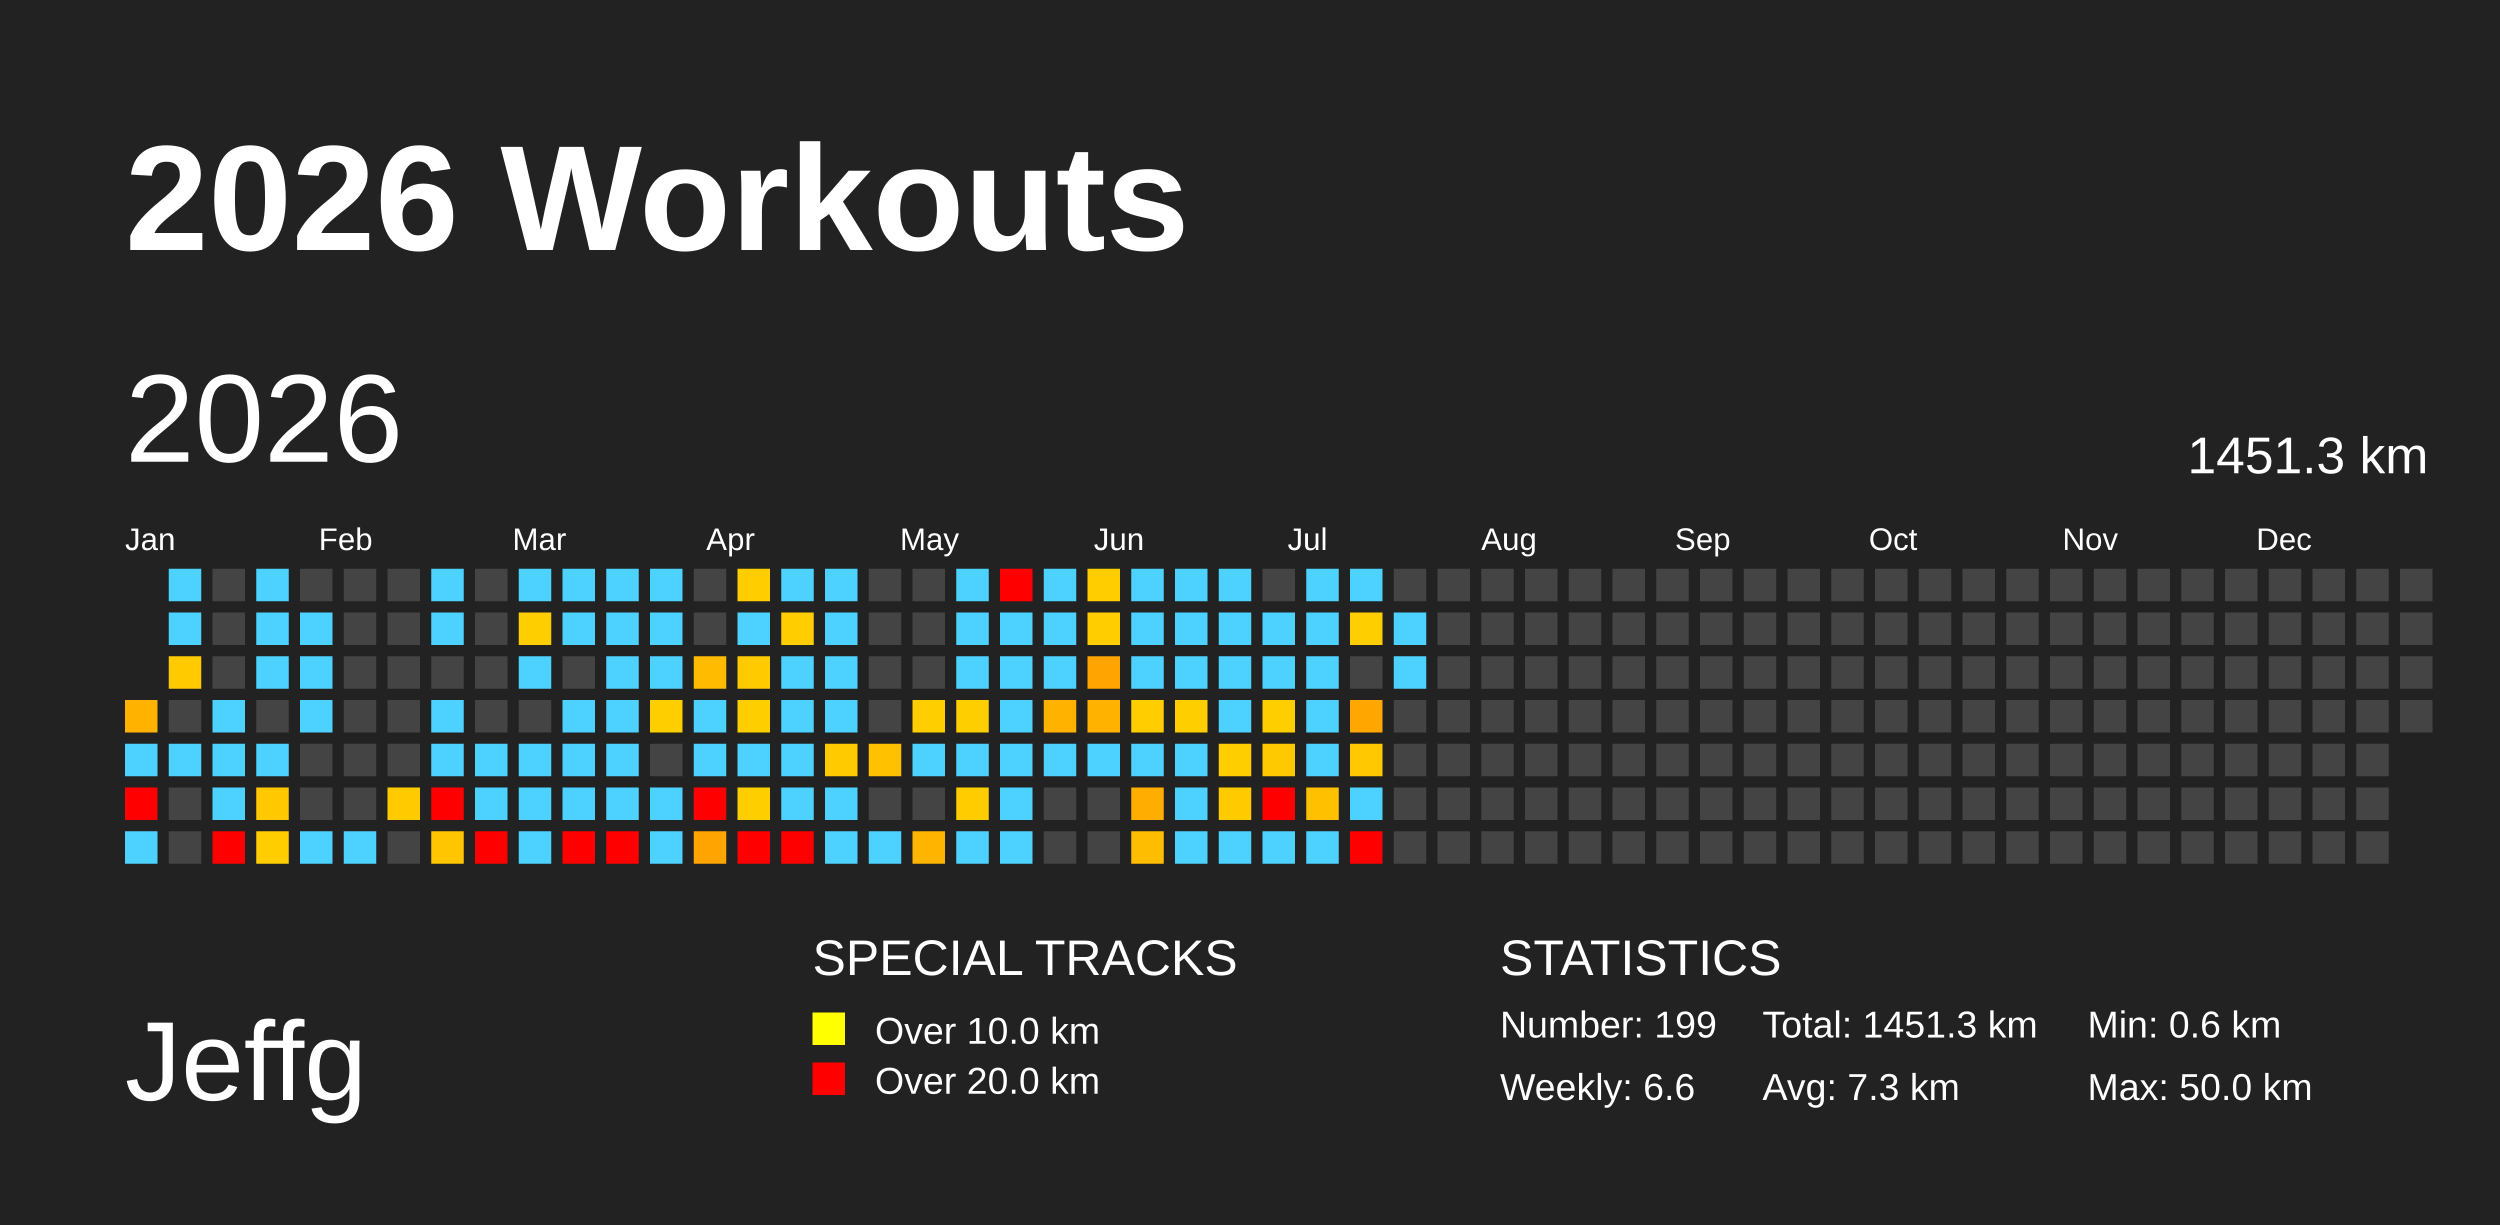
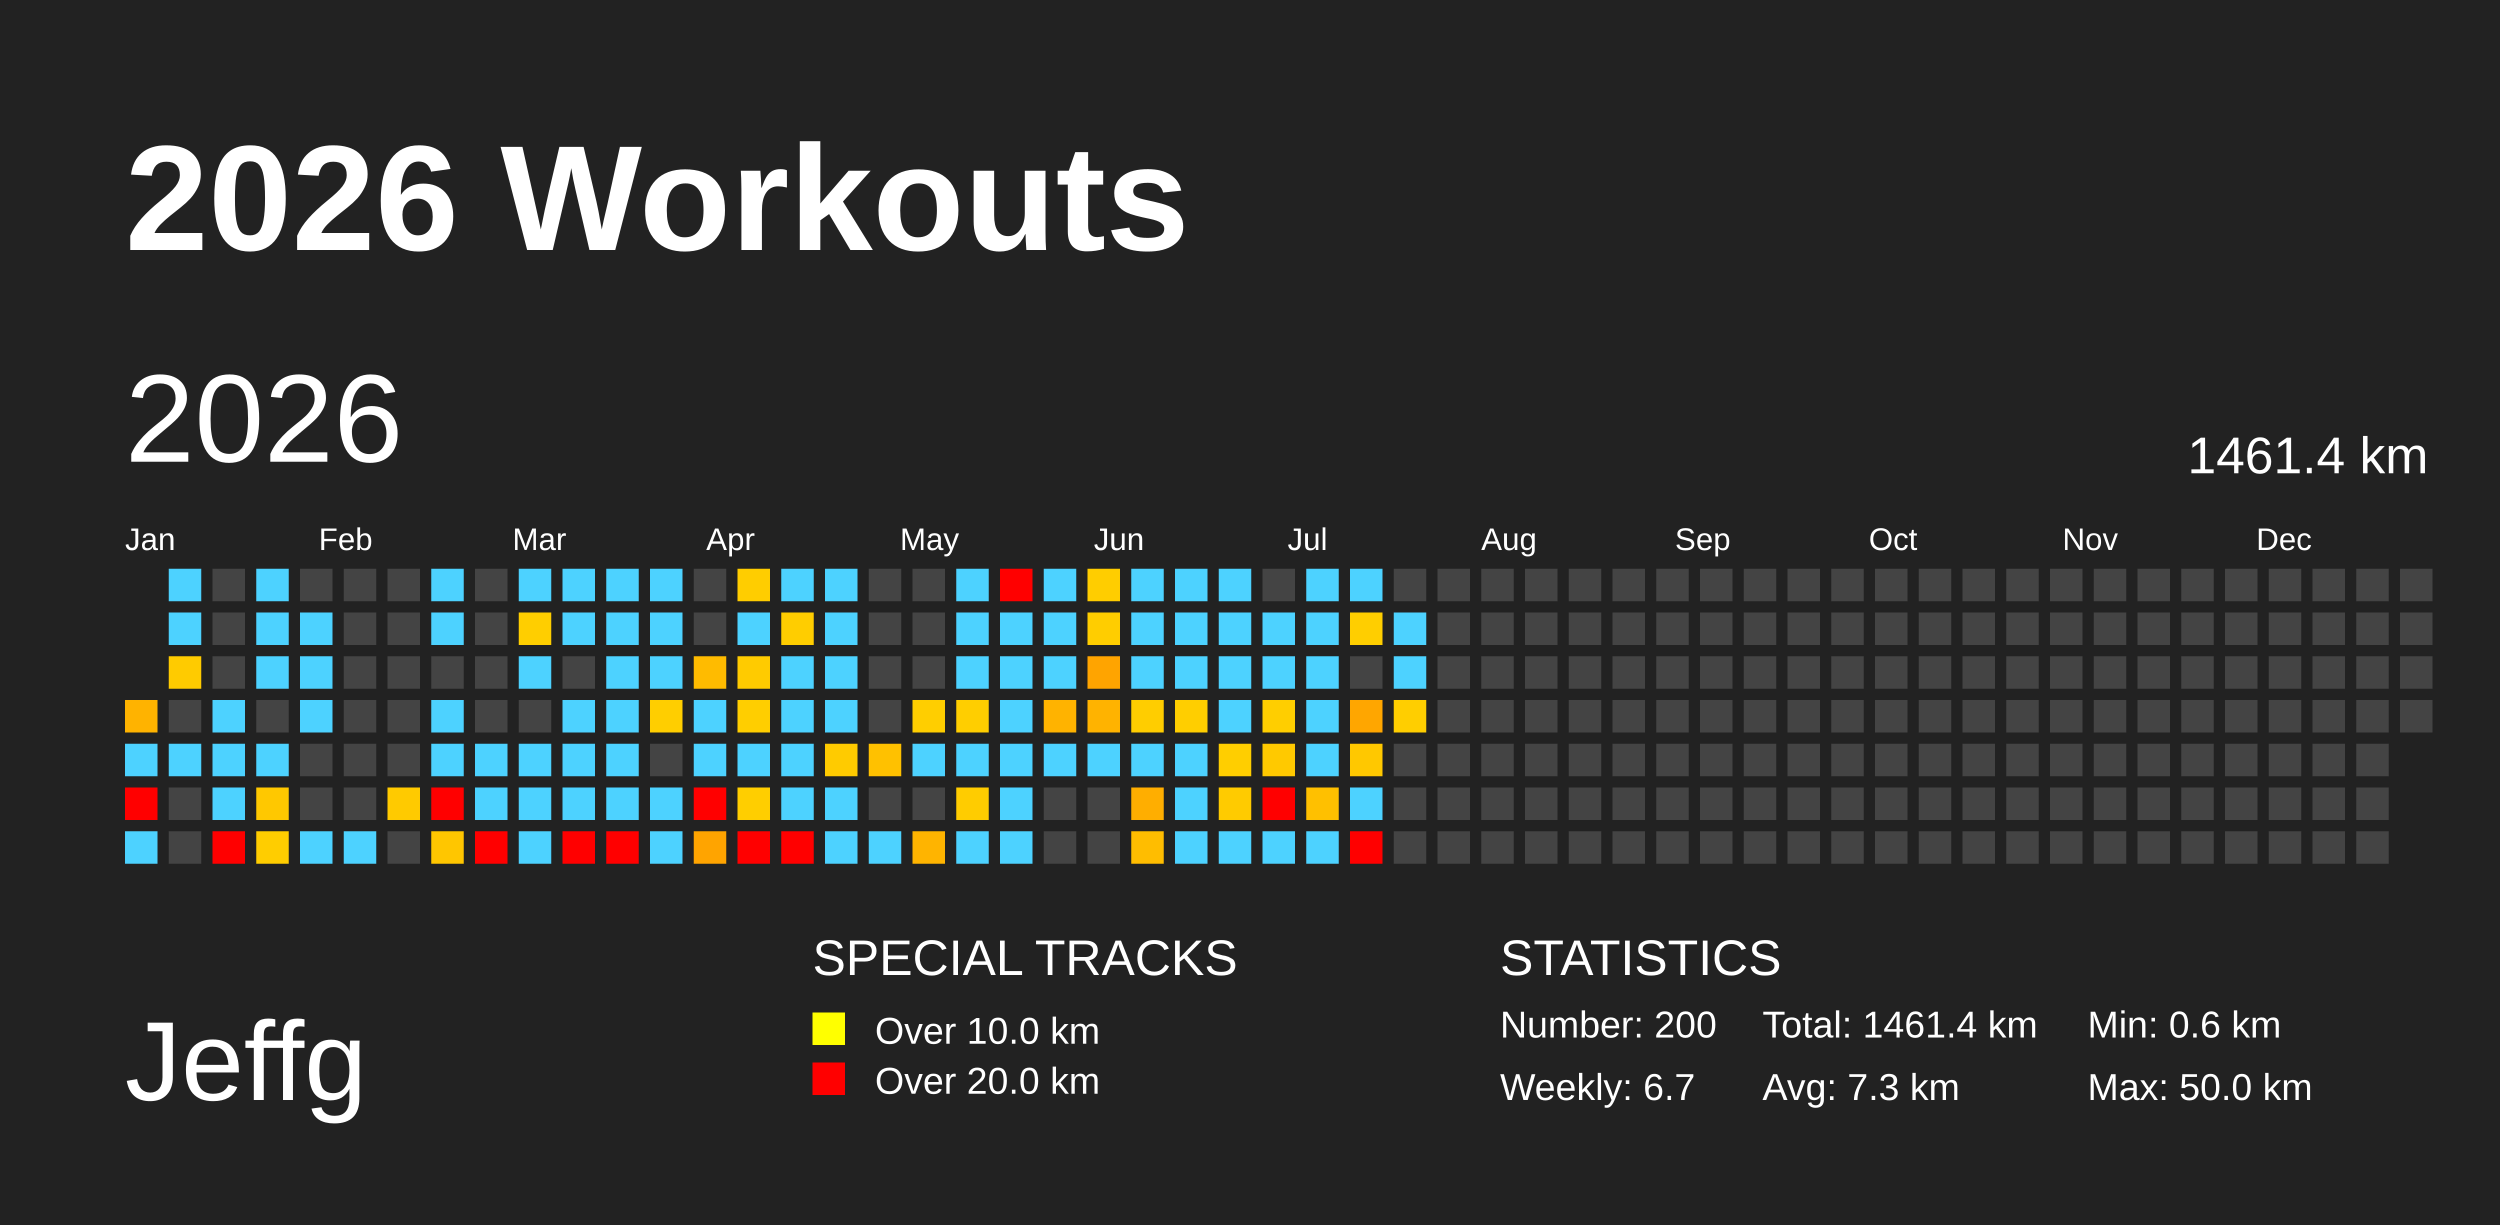
<svg xmlns="http://www.w3.org/2000/svg" baseProfile="full" height="98mm" version="1.1" viewBox="0,0,200,98" width="200mm">
  <defs />
  <rect fill="#222222" height="98" width="200" x="0" y="0" />
  <text fill="#FFFFFF" style="font-size:12px; font-family:Arial; font-weight:bold;" x="10" y="20">2026 Workouts</text>
  <text fill="#FFFFFF" style="font-size:9px; font-family:Arial" x="10" y="88">Jeffg</text>
  <text fill="#FFFFFF" style="font-size:4px; font-family:Arial" x="65" y="78">SPECIAL TRACKS</text>
  <rect fill="yellow" height="2.6" width="2.6" x="65" y="81" />
  <text fill="#FFFFFF" style="font-size:3px; font-family:Arial" x="70" y="83.5">Over 10.0 km</text>
  <rect fill="red" height="2.6" width="2.6" x="65" y="85" />
  <text fill="#FFFFFF" style="font-size:3px; font-family:Arial" x="70" y="87.5">Over 20.0 km</text>
  <text fill="#FFFFFF" style="font-size:4px; font-family:Arial" x="120" y="78">STATISTICS</text>
-   <text fill="#FFFFFF" style="font-size:3px; font-family:Arial" x="120" y="83">Number: 199</text>
-   <text fill="#FFFFFF" style="font-size:3px; font-family:Arial" x="120" y="88">Weekly: 6.6</text>
-   <text fill="#FFFFFF" style="font-size:3px; font-family:Arial" x="141" y="83">Total: 1451.3 km</text>
+   <text fill="#FFFFFF" style="font-size:3px; font-family:Arial" x="120" y="83">Number: 200</text>
+   <text fill="#FFFFFF" style="font-size:3px; font-family:Arial" x="120" y="88">Weekly: 6.7</text>
+   <text fill="#FFFFFF" style="font-size:3px; font-family:Arial" x="141" y="83">Total: 1461.4 km</text>
  <text fill="#FFFFFF" style="font-size:3px; font-family:Arial" x="141" y="88">Avg: 7.3 km</text>
  <text fill="#FFFFFF" style="font-size:3px; font-family:Arial" x="167" y="83">Min: 0.6 km</text>
  <text fill="#FFFFFF" style="font-size:3px; font-family:Arial" x="167" y="88">Max: 50.0 km</text>
  <text dominant-baseline="hanging" fill="#FFFFFF" style="font-size:10.0px; font-family:Arial;" x="10" y="30">2026</text>
-   <text dominant-baseline="hanging" fill="#FFFFFF" style="font-size:4.125px; font-family:Arial;" x="175" y="35">1451.3 km</text>
+   <text dominant-baseline="hanging" fill="#FFFFFF" style="font-size:4.125px; font-family:Arial;" x="175" y="35">1461.4 km</text>
  <text fill="#FFFFFF" style="font-size:2.5px; font-family:Arial" x="10.0" y="44">Jan</text>
  <text fill="#FFFFFF" style="font-size:2.5px; font-family:Arial" x="25.5" y="44">Feb</text>
  <text fill="#FFFFFF" style="font-size:2.5px; font-family:Arial" x="41.0" y="44">Mar</text>
  <text fill="#FFFFFF" style="font-size:2.5px; font-family:Arial" x="56.5" y="44">Apr</text>
  <text fill="#FFFFFF" style="font-size:2.5px; font-family:Arial" x="72.0" y="44">May</text>
  <text fill="#FFFFFF" style="font-size:2.5px; font-family:Arial" x="87.5" y="44">Jun</text>
  <text fill="#FFFFFF" style="font-size:2.5px; font-family:Arial" x="103.0" y="44">Jul</text>
  <text fill="#FFFFFF" style="font-size:2.5px; font-family:Arial" x="118.5" y="44">Aug</text>
  <text fill="#FFFFFF" style="font-size:2.5px; font-family:Arial" x="134.0" y="44">Sep</text>
  <text fill="#FFFFFF" style="font-size:2.5px; font-family:Arial" x="149.5" y="44">Oct</text>
  <text fill="#FFFFFF" style="font-size:2.5px; font-family:Arial" x="165.0" y="44">Nov</text>
  <text fill="#FFFFFF" style="font-size:2.5px; font-family:Arial" x="180.5" y="44">Dec</text>
  <rect fill="#ffb300" height="2.6" width="2.6" x="10.0" y="56.0" />
  <rect fill="#4dd2ff" height="2.6" width="2.6" x="10.0" y="59.5" />
  <rect fill="red" height="2.6" width="2.6" x="10.0" y="63.0" />
  <rect fill="#4dd2ff" height="2.6" width="2.6" x="10.0" y="66.5" />
  <rect fill="#4dd2ff" height="2.6" width="2.6" x="13.5" y="45.5" />
  <rect fill="#4dd2ff" height="2.6" width="2.6" x="13.5" y="49.0" />
  <rect fill="#ffcb00" height="2.6" width="2.6" x="13.5" y="52.5" />
  <rect fill="#444444" height="2.6" width="2.6" x="13.5" y="56.0" />
  <rect fill="#4dd2ff" height="2.6" width="2.6" x="13.5" y="59.5" />
  <rect fill="#444444" height="2.6" width="2.6" x="13.5" y="63.0" />
  <rect fill="#444444" height="2.6" width="2.6" x="13.5" y="66.5" />
  <rect fill="#444444" height="2.6" width="2.6" x="17.0" y="45.5" />
  <rect fill="#444444" height="2.6" width="2.6" x="17.0" y="49.0" />
  <rect fill="#444444" height="2.6" width="2.6" x="17.0" y="52.5" />
  <rect fill="#4dd2ff" height="2.6" width="2.6" x="17.0" y="56.0" />
  <rect fill="#4dd2ff" height="2.6" width="2.6" x="17.0" y="59.5" />
  <rect fill="#4dd2ff" height="2.6" width="2.6" x="17.0" y="63.0" />
  <rect fill="red" height="2.6" width="2.6" x="17.0" y="66.5" />
  <rect fill="#4dd2ff" height="2.6" width="2.6" x="20.5" y="45.5" />
  <rect fill="#4dd2ff" height="2.6" width="2.6" x="20.5" y="49.0" />
  <rect fill="#4dd2ff" height="2.6" width="2.6" x="20.5" y="52.5" />
  <rect fill="#444444" height="2.6" width="2.6" x="20.5" y="56.0" />
  <rect fill="#4dd2ff" height="2.6" width="2.6" x="20.5" y="59.5" />
  <rect fill="#ffc800" height="2.6" width="2.6" x="20.5" y="63.0" />
  <rect fill="#ffcd00" height="2.6" width="2.6" x="20.5" y="66.5" />
  <rect fill="#444444" height="2.6" width="2.6" x="24.0" y="45.5" />
  <rect fill="#4dd2ff" height="2.6" width="2.6" x="24.0" y="49.0" />
  <rect fill="#4dd2ff" height="2.6" width="2.6" x="24.0" y="52.5" />
  <rect fill="#4dd2ff" height="2.6" width="2.6" x="24.0" y="56.0" />
  <rect fill="#444444" height="2.6" width="2.6" x="24.0" y="59.5" />
  <rect fill="#444444" height="2.6" width="2.6" x="24.0" y="63.0" />
  <rect fill="#4dd2ff" height="2.6" width="2.6" x="24.0" y="66.5" />
  <rect fill="#444444" height="2.6" width="2.6" x="27.5" y="45.5" />
  <rect fill="#444444" height="2.6" width="2.6" x="27.5" y="49.0" />
  <rect fill="#444444" height="2.6" width="2.6" x="27.5" y="52.5" />
  <rect fill="#444444" height="2.6" width="2.6" x="27.5" y="56.0" />
  <rect fill="#444444" height="2.6" width="2.6" x="27.5" y="59.5" />
  <rect fill="#444444" height="2.6" width="2.6" x="27.5" y="63.0" />
  <rect fill="#4dd2ff" height="2.6" width="2.6" x="27.5" y="66.5" />
  <rect fill="#444444" height="2.6" width="2.6" x="31.0" y="45.5" />
  <rect fill="#444444" height="2.6" width="2.6" x="31.0" y="49.0" />
  <rect fill="#444444" height="2.6" width="2.6" x="31.0" y="52.5" />
  <rect fill="#444444" height="2.6" width="2.6" x="31.0" y="56.0" />
  <rect fill="#444444" height="2.6" width="2.6" x="31.0" y="59.5" />
  <rect fill="#ffca00" height="2.6" width="2.6" x="31.0" y="63.0" />
  <rect fill="#444444" height="2.6" width="2.6" x="31.0" y="66.5" />
  <rect fill="#4dd2ff" height="2.6" width="2.6" x="34.5" y="45.5" />
  <rect fill="#4dd2ff" height="2.6" width="2.6" x="34.5" y="49.0" />
  <rect fill="#444444" height="2.6" width="2.6" x="34.5" y="52.5" />
  <rect fill="#4dd2ff" height="2.6" width="2.6" x="34.5" y="56.0" />
  <rect fill="#4dd2ff" height="2.6" width="2.6" x="34.5" y="59.5" />
  <rect fill="red" height="2.6" width="2.6" x="34.5" y="63.0" />
  <rect fill="#ffc600" height="2.6" width="2.6" x="34.5" y="66.5" />
  <rect fill="#444444" height="2.6" width="2.6" x="38.0" y="45.5" />
  <rect fill="#444444" height="2.6" width="2.6" x="38.0" y="49.0" />
  <rect fill="#444444" height="2.6" width="2.6" x="38.0" y="52.5" />
  <rect fill="#444444" height="2.6" width="2.6" x="38.0" y="56.0" />
  <rect fill="#4dd2ff" height="2.6" width="2.6" x="38.0" y="59.5" />
  <rect fill="#4dd2ff" height="2.6" width="2.6" x="38.0" y="63.0" />
  <rect fill="red" height="2.6" width="2.6" x="38.0" y="66.5" />
  <rect fill="#4dd2ff" height="2.6" width="2.6" x="41.5" y="45.5" />
  <rect fill="#ffce00" height="2.6" width="2.6" x="41.5" y="49.0" />
  <rect fill="#4dd2ff" height="2.6" width="2.6" x="41.5" y="52.5" />
  <rect fill="#444444" height="2.6" width="2.6" x="41.5" y="56.0" />
  <rect fill="#4dd2ff" height="2.6" width="2.6" x="41.5" y="59.5" />
  <rect fill="#4dd2ff" height="2.6" width="2.6" x="41.5" y="63.0" />
  <rect fill="#4dd2ff" height="2.6" width="2.6" x="41.5" y="66.5" />
  <rect fill="#4dd2ff" height="2.6" width="2.6" x="45.0" y="45.5" />
  <rect fill="#4dd2ff" height="2.6" width="2.6" x="45.0" y="49.0" />
  <rect fill="#444444" height="2.6" width="2.6" x="45.0" y="52.5" />
  <rect fill="#4dd2ff" height="2.6" width="2.6" x="45.0" y="56.0" />
  <rect fill="#4dd2ff" height="2.6" width="2.6" x="45.0" y="59.5" />
  <rect fill="#4dd2ff" height="2.6" width="2.6" x="45.0" y="63.0" />
  <rect fill="red" height="2.6" width="2.6" x="45.0" y="66.5" />
  <rect fill="#4dd2ff" height="2.6" width="2.6" x="48.5" y="45.5" />
  <rect fill="#4dd2ff" height="2.6" width="2.6" x="48.5" y="49.0" />
  <rect fill="#4dd2ff" height="2.6" width="2.6" x="48.5" y="52.5" />
  <rect fill="#4dd2ff" height="2.6" width="2.6" x="48.5" y="56.0" />
  <rect fill="#4dd2ff" height="2.6" width="2.6" x="48.5" y="59.5" />
  <rect fill="#4dd2ff" height="2.6" width="2.6" x="48.5" y="63.0" />
  <rect fill="red" height="2.6" width="2.6" x="48.5" y="66.5" />
  <rect fill="#4dd2ff" height="2.6" width="2.6" x="52.0" y="45.5" />
  <rect fill="#4dd2ff" height="2.6" width="2.6" x="52.0" y="49.0" />
  <rect fill="#4dd2ff" height="2.6" width="2.6" x="52.0" y="52.5" />
  <rect fill="#ffce00" height="2.6" width="2.6" x="52.0" y="56.0" />
  <rect fill="#444444" height="2.6" width="2.6" x="52.0" y="59.5" />
  <rect fill="#4dd2ff" height="2.6" width="2.6" x="52.0" y="63.0" />
  <rect fill="#4dd2ff" height="2.6" width="2.6" x="52.0" y="66.5" />
  <rect fill="#444444" height="2.6" width="2.6" x="55.5" y="45.5" />
  <rect fill="#444444" height="2.6" width="2.6" x="55.5" y="49.0" />
  <rect fill="#ffbb00" height="2.6" width="2.6" x="55.5" y="52.5" />
  <rect fill="#4dd2ff" height="2.6" width="2.6" x="55.5" y="56.0" />
  <rect fill="#4dd2ff" height="2.6" width="2.6" x="55.5" y="59.5" />
  <rect fill="red" height="2.6" width="2.6" x="55.5" y="63.0" />
  <rect fill="#ffa400" height="2.6" width="2.6" x="55.5" y="66.5" />
  <rect fill="#ffcd00" height="2.6" width="2.6" x="59.0" y="45.5" />
  <rect fill="#4dd2ff" height="2.6" width="2.6" x="59.0" y="49.0" />
  <rect fill="#ffcb00" height="2.6" width="2.6" x="59.0" y="52.5" />
  <rect fill="#ffce00" height="2.6" width="2.6" x="59.0" y="56.0" />
  <rect fill="#4dd2ff" height="2.6" width="2.6" x="59.0" y="59.5" />
  <rect fill="#ffce00" height="2.6" width="2.6" x="59.0" y="63.0" />
  <rect fill="red" height="2.6" width="2.6" x="59.0" y="66.5" />
  <rect fill="#4dd2ff" height="2.6" width="2.6" x="62.5" y="45.5" />
  <rect fill="#ffcd00" height="2.6" width="2.6" x="62.5" y="49.0" />
  <rect fill="#4dd2ff" height="2.6" width="2.6" x="62.5" y="52.5" />
  <rect fill="#4dd2ff" height="2.6" width="2.6" x="62.5" y="56.0" />
  <rect fill="#4dd2ff" height="2.6" width="2.6" x="62.5" y="59.5" />
  <rect fill="#4dd2ff" height="2.6" width="2.6" x="62.5" y="63.0" />
  <rect fill="red" height="2.6" width="2.6" x="62.5" y="66.5" />
  <rect fill="#4dd2ff" height="2.6" width="2.6" x="66.0" y="45.5" />
  <rect fill="#4dd2ff" height="2.6" width="2.6" x="66.0" y="49.0" />
  <rect fill="#4dd2ff" height="2.6" width="2.6" x="66.0" y="52.5" />
  <rect fill="#4dd2ff" height="2.6" width="2.6" x="66.0" y="56.0" />
  <rect fill="#ffcb00" height="2.6" width="2.6" x="66.0" y="59.5" />
  <rect fill="#4dd2ff" height="2.6" width="2.6" x="66.0" y="63.0" />
  <rect fill="#4dd2ff" height="2.6" width="2.6" x="66.0" y="66.5" />
  <rect fill="#444444" height="2.6" width="2.6" x="69.5" y="45.5" />
  <rect fill="#444444" height="2.6" width="2.6" x="69.5" y="49.0" />
  <rect fill="#444444" height="2.6" width="2.6" x="69.5" y="52.5" />
  <rect fill="#444444" height="2.6" width="2.6" x="69.5" y="56.0" />
  <rect fill="#ffc100" height="2.6" width="2.6" x="69.5" y="59.5" />
  <rect fill="#444444" height="2.6" width="2.6" x="69.5" y="63.0" />
  <rect fill="#4dd2ff" height="2.6" width="2.6" x="69.5" y="66.5" />
  <rect fill="#444444" height="2.6" width="2.6" x="73.0" y="45.5" />
  <rect fill="#444444" height="2.6" width="2.6" x="73.0" y="49.0" />
  <rect fill="#444444" height="2.6" width="2.6" x="73.0" y="52.5" />
  <rect fill="#ffce00" height="2.6" width="2.6" x="73.0" y="56.0" />
  <rect fill="#4dd2ff" height="2.6" width="2.6" x="73.0" y="59.5" />
  <rect fill="#444444" height="2.6" width="2.6" x="73.0" y="63.0" />
  <rect fill="#ffb400" height="2.6" width="2.6" x="73.0" y="66.5" />
  <rect fill="#4dd2ff" height="2.6" width="2.6" x="76.5" y="45.5" />
  <rect fill="#4dd2ff" height="2.6" width="2.6" x="76.5" y="49.0" />
  <rect fill="#4dd2ff" height="2.6" width="2.6" x="76.5" y="52.5" />
  <rect fill="#ffce00" height="2.6" width="2.6" x="76.5" y="56.0" />
  <rect fill="#4dd2ff" height="2.6" width="2.6" x="76.5" y="59.5" />
  <rect fill="#ffcc00" height="2.6" width="2.6" x="76.5" y="63.0" />
  <rect fill="#4dd2ff" height="2.6" width="2.6" x="76.5" y="66.5" />
  <rect fill="red" height="2.6" width="2.6" x="80.0" y="45.5" />
  <rect fill="#4dd2ff" height="2.6" width="2.6" x="80.0" y="49.0" />
  <rect fill="#4dd2ff" height="2.6" width="2.6" x="80.0" y="52.5" />
  <rect fill="#4dd2ff" height="2.6" width="2.6" x="80.0" y="56.0" />
  <rect fill="#4dd2ff" height="2.6" width="2.6" x="80.0" y="59.5" />
  <rect fill="#4dd2ff" height="2.6" width="2.6" x="80.0" y="63.0" />
  <rect fill="#4dd2ff" height="2.6" width="2.6" x="80.0" y="66.5" />
  <rect fill="#4dd2ff" height="2.6" width="2.6" x="83.5" y="45.5" />
  <rect fill="#4dd2ff" height="2.6" width="2.6" x="83.5" y="49.0" />
  <rect fill="#4dd2ff" height="2.6" width="2.6" x="83.5" y="52.5" />
  <rect fill="#ffb300" height="2.6" width="2.6" x="83.5" y="56.0" />
  <rect fill="#4dd2ff" height="2.6" width="2.6" x="83.5" y="59.5" />
  <rect fill="#444444" height="2.6" width="2.6" x="83.5" y="63.0" />
  <rect fill="#444444" height="2.6" width="2.6" x="83.5" y="66.5" />
  <rect fill="#ffcd00" height="2.6" width="2.6" x="87.0" y="45.5" />
  <rect fill="#ffcd00" height="2.6" width="2.6" x="87.0" y="49.0" />
  <rect fill="#ffa400" height="2.6" width="2.6" x="87.0" y="52.5" />
  <rect fill="#ffb300" height="2.6" width="2.6" x="87.0" y="56.0" />
  <rect fill="#4dd2ff" height="2.6" width="2.6" x="87.0" y="59.5" />
  <rect fill="#444444" height="2.6" width="2.6" x="87.0" y="63.0" />
  <rect fill="#444444" height="2.6" width="2.6" x="87.0" y="66.5" />
  <rect fill="#4dd2ff" height="2.6" width="2.6" x="90.5" y="45.5" />
  <rect fill="#4dd2ff" height="2.6" width="2.6" x="90.5" y="49.0" />
  <rect fill="#4dd2ff" height="2.6" width="2.6" x="90.5" y="52.5" />
  <rect fill="#ffcd00" height="2.6" width="2.6" x="90.5" y="56.0" />
  <rect fill="#4dd2ff" height="2.6" width="2.6" x="90.5" y="59.5" />
  <rect fill="#ffae00" height="2.6" width="2.6" x="90.5" y="63.0" />
  <rect fill="#ffbd00" height="2.6" width="2.6" x="90.5" y="66.5" />
  <rect fill="#4dd2ff" height="2.6" width="2.6" x="94.0" y="45.5" />
  <rect fill="#4dd2ff" height="2.6" width="2.6" x="94.0" y="49.0" />
  <rect fill="#4dd2ff" height="2.6" width="2.6" x="94.0" y="52.5" />
  <rect fill="#ffce00" height="2.6" width="2.6" x="94.0" y="56.0" />
  <rect fill="#4dd2ff" height="2.6" width="2.6" x="94.0" y="59.5" />
  <rect fill="#4dd2ff" height="2.6" width="2.6" x="94.0" y="63.0" />
  <rect fill="#4dd2ff" height="2.6" width="2.6" x="94.0" y="66.5" />
  <rect fill="#4dd2ff" height="2.6" width="2.6" x="97.5" y="45.5" />
  <rect fill="#4dd2ff" height="2.6" width="2.6" x="97.5" y="49.0" />
  <rect fill="#4dd2ff" height="2.6" width="2.6" x="97.5" y="52.5" />
  <rect fill="#4dd2ff" height="2.6" width="2.6" x="97.5" y="56.0" />
  <rect fill="#ffce00" height="2.6" width="2.6" x="97.5" y="59.5" />
  <rect fill="#ffcb00" height="2.6" width="2.6" x="97.5" y="63.0" />
  <rect fill="#4dd2ff" height="2.6" width="2.6" x="97.5" y="66.5" />
  <rect fill="#444444" height="2.6" width="2.6" x="101.0" y="45.5" />
  <rect fill="#4dd2ff" height="2.6" width="2.6" x="101.0" y="49.0" />
  <rect fill="#4dd2ff" height="2.6" width="2.6" x="101.0" y="52.5" />
  <rect fill="#ffce00" height="2.6" width="2.6" x="101.0" y="56.0" />
  <rect fill="#ffc900" height="2.6" width="2.6" x="101.0" y="59.5" />
  <rect fill="red" height="2.6" width="2.6" x="101.0" y="63.0" />
  <rect fill="#4dd2ff" height="2.6" width="2.6" x="101.0" y="66.5" />
  <rect fill="#4dd2ff" height="2.6" width="2.6" x="104.5" y="45.5" />
  <rect fill="#4dd2ff" height="2.6" width="2.6" x="104.5" y="49.0" />
  <rect fill="#4dd2ff" height="2.6" width="2.6" x="104.5" y="52.5" />
  <rect fill="#4dd2ff" height="2.6" width="2.6" x="104.5" y="56.0" />
  <rect fill="#4dd2ff" height="2.6" width="2.6" x="104.5" y="59.5" />
  <rect fill="#ffc000" height="2.6" width="2.6" x="104.5" y="63.0" />
  <rect fill="#4dd2ff" height="2.6" width="2.6" x="104.5" y="66.5" />
  <rect fill="#4dd2ff" height="2.6" width="2.6" x="108.0" y="45.5" />
  <rect fill="#ffce00" height="2.6" width="2.6" x="108.0" y="49.0" />
  <rect fill="#444444" height="2.6" width="2.6" x="108.0" y="52.5" />
  <rect fill="#ffa600" height="2.6" width="2.6" x="108.0" y="56.0" />
  <rect fill="#ffc800" height="2.6" width="2.6" x="108.0" y="59.5" />
  <rect fill="#4dd2ff" height="2.6" width="2.6" x="108.0" y="63.0" />
  <rect fill="red" height="2.6" width="2.6" x="108.0" y="66.5" />
  <rect fill="#444444" height="2.6" width="2.6" x="111.5" y="45.5" />
  <rect fill="#4dd2ff" height="2.6" width="2.6" x="111.5" y="49.0" />
  <rect fill="#4dd2ff" height="2.6" width="2.6" x="111.5" y="52.5" />
-   <rect fill="#444444" height="2.6" width="2.6" x="111.5" y="56.0" />
+   <rect fill="#ffce00" height="2.6" width="2.6" x="111.5" y="56.0" />
  <rect fill="#444444" height="2.6" width="2.6" x="111.5" y="59.5" />
  <rect fill="#444444" height="2.6" width="2.6" x="111.5" y="63.0" />
  <rect fill="#444444" height="2.6" width="2.6" x="111.5" y="66.5" />
  <rect fill="#444444" height="2.6" width="2.6" x="115.0" y="45.5" />
  <rect fill="#444444" height="2.6" width="2.6" x="115.0" y="49.0" />
  <rect fill="#444444" height="2.6" width="2.6" x="115.0" y="52.5" />
  <rect fill="#444444" height="2.6" width="2.6" x="115.0" y="56.0" />
  <rect fill="#444444" height="2.6" width="2.6" x="115.0" y="59.5" />
  <rect fill="#444444" height="2.6" width="2.6" x="115.0" y="63.0" />
  <rect fill="#444444" height="2.6" width="2.6" x="115.0" y="66.5" />
  <rect fill="#444444" height="2.6" width="2.6" x="118.5" y="45.5" />
  <rect fill="#444444" height="2.6" width="2.6" x="118.5" y="49.0" />
  <rect fill="#444444" height="2.6" width="2.6" x="118.5" y="52.5" />
  <rect fill="#444444" height="2.6" width="2.6" x="118.5" y="56.0" />
  <rect fill="#444444" height="2.6" width="2.6" x="118.5" y="59.5" />
  <rect fill="#444444" height="2.6" width="2.6" x="118.5" y="63.0" />
  <rect fill="#444444" height="2.6" width="2.6" x="118.5" y="66.5" />
  <rect fill="#444444" height="2.6" width="2.6" x="122.0" y="45.5" />
  <rect fill="#444444" height="2.6" width="2.6" x="122.0" y="49.0" />
  <rect fill="#444444" height="2.6" width="2.6" x="122.0" y="52.5" />
  <rect fill="#444444" height="2.6" width="2.6" x="122.0" y="56.0" />
  <rect fill="#444444" height="2.6" width="2.6" x="122.0" y="59.5" />
  <rect fill="#444444" height="2.6" width="2.6" x="122.0" y="63.0" />
  <rect fill="#444444" height="2.6" width="2.6" x="122.0" y="66.5" />
  <rect fill="#444444" height="2.6" width="2.6" x="125.5" y="45.5" />
  <rect fill="#444444" height="2.6" width="2.6" x="125.5" y="49.0" />
  <rect fill="#444444" height="2.6" width="2.6" x="125.5" y="52.5" />
  <rect fill="#444444" height="2.6" width="2.6" x="125.5" y="56.0" />
  <rect fill="#444444" height="2.6" width="2.6" x="125.5" y="59.5" />
  <rect fill="#444444" height="2.6" width="2.6" x="125.5" y="63.0" />
  <rect fill="#444444" height="2.6" width="2.6" x="125.5" y="66.5" />
  <rect fill="#444444" height="2.6" width="2.6" x="129.0" y="45.5" />
  <rect fill="#444444" height="2.6" width="2.6" x="129.0" y="49.0" />
  <rect fill="#444444" height="2.6" width="2.6" x="129.0" y="52.5" />
  <rect fill="#444444" height="2.6" width="2.6" x="129.0" y="56.0" />
  <rect fill="#444444" height="2.6" width="2.6" x="129.0" y="59.5" />
  <rect fill="#444444" height="2.6" width="2.6" x="129.0" y="63.0" />
  <rect fill="#444444" height="2.6" width="2.6" x="129.0" y="66.5" />
  <rect fill="#444444" height="2.6" width="2.6" x="132.5" y="45.5" />
  <rect fill="#444444" height="2.6" width="2.6" x="132.5" y="49.0" />
  <rect fill="#444444" height="2.6" width="2.6" x="132.5" y="52.5" />
  <rect fill="#444444" height="2.6" width="2.6" x="132.5" y="56.0" />
  <rect fill="#444444" height="2.6" width="2.6" x="132.5" y="59.5" />
  <rect fill="#444444" height="2.6" width="2.6" x="132.5" y="63.0" />
  <rect fill="#444444" height="2.6" width="2.6" x="132.5" y="66.5" />
  <rect fill="#444444" height="2.6" width="2.6" x="136.0" y="45.5" />
  <rect fill="#444444" height="2.6" width="2.6" x="136.0" y="49.0" />
  <rect fill="#444444" height="2.6" width="2.6" x="136.0" y="52.5" />
  <rect fill="#444444" height="2.6" width="2.6" x="136.0" y="56.0" />
  <rect fill="#444444" height="2.6" width="2.6" x="136.0" y="59.5" />
  <rect fill="#444444" height="2.6" width="2.6" x="136.0" y="63.0" />
  <rect fill="#444444" height="2.6" width="2.6" x="136.0" y="66.5" />
  <rect fill="#444444" height="2.6" width="2.6" x="139.5" y="45.5" />
  <rect fill="#444444" height="2.6" width="2.6" x="139.5" y="49.0" />
  <rect fill="#444444" height="2.6" width="2.6" x="139.5" y="52.5" />
  <rect fill="#444444" height="2.6" width="2.6" x="139.5" y="56.0" />
  <rect fill="#444444" height="2.6" width="2.6" x="139.5" y="59.5" />
  <rect fill="#444444" height="2.6" width="2.6" x="139.5" y="63.0" />
  <rect fill="#444444" height="2.6" width="2.6" x="139.5" y="66.5" />
  <rect fill="#444444" height="2.6" width="2.6" x="143.0" y="45.5" />
  <rect fill="#444444" height="2.6" width="2.6" x="143.0" y="49.0" />
  <rect fill="#444444" height="2.6" width="2.6" x="143.0" y="52.5" />
  <rect fill="#444444" height="2.6" width="2.6" x="143.0" y="56.0" />
  <rect fill="#444444" height="2.6" width="2.6" x="143.0" y="59.5" />
  <rect fill="#444444" height="2.6" width="2.6" x="143.0" y="63.0" />
  <rect fill="#444444" height="2.6" width="2.6" x="143.0" y="66.5" />
  <rect fill="#444444" height="2.6" width="2.6" x="146.5" y="45.5" />
  <rect fill="#444444" height="2.6" width="2.6" x="146.5" y="49.0" />
  <rect fill="#444444" height="2.6" width="2.6" x="146.5" y="52.5" />
  <rect fill="#444444" height="2.6" width="2.6" x="146.5" y="56.0" />
  <rect fill="#444444" height="2.6" width="2.6" x="146.5" y="59.5" />
  <rect fill="#444444" height="2.6" width="2.6" x="146.5" y="63.0" />
  <rect fill="#444444" height="2.6" width="2.6" x="146.5" y="66.5" />
  <rect fill="#444444" height="2.6" width="2.6" x="150.0" y="45.5" />
  <rect fill="#444444" height="2.6" width="2.6" x="150.0" y="49.0" />
  <rect fill="#444444" height="2.6" width="2.6" x="150.0" y="52.5" />
  <rect fill="#444444" height="2.6" width="2.6" x="150.0" y="56.0" />
  <rect fill="#444444" height="2.6" width="2.6" x="150.0" y="59.5" />
  <rect fill="#444444" height="2.6" width="2.6" x="150.0" y="63.0" />
  <rect fill="#444444" height="2.6" width="2.6" x="150.0" y="66.5" />
  <rect fill="#444444" height="2.6" width="2.6" x="153.5" y="45.5" />
  <rect fill="#444444" height="2.6" width="2.6" x="153.5" y="49.0" />
  <rect fill="#444444" height="2.6" width="2.6" x="153.5" y="52.5" />
  <rect fill="#444444" height="2.6" width="2.6" x="153.5" y="56.0" />
  <rect fill="#444444" height="2.6" width="2.6" x="153.5" y="59.5" />
  <rect fill="#444444" height="2.6" width="2.6" x="153.5" y="63.0" />
  <rect fill="#444444" height="2.6" width="2.6" x="153.5" y="66.5" />
  <rect fill="#444444" height="2.6" width="2.6" x="157.0" y="45.5" />
  <rect fill="#444444" height="2.6" width="2.6" x="157.0" y="49.0" />
  <rect fill="#444444" height="2.6" width="2.6" x="157.0" y="52.5" />
  <rect fill="#444444" height="2.6" width="2.6" x="157.0" y="56.0" />
  <rect fill="#444444" height="2.6" width="2.6" x="157.0" y="59.5" />
  <rect fill="#444444" height="2.6" width="2.6" x="157.0" y="63.0" />
  <rect fill="#444444" height="2.6" width="2.6" x="157.0" y="66.5" />
  <rect fill="#444444" height="2.6" width="2.6" x="160.5" y="45.5" />
  <rect fill="#444444" height="2.6" width="2.6" x="160.5" y="49.0" />
  <rect fill="#444444" height="2.6" width="2.6" x="160.5" y="52.5" />
  <rect fill="#444444" height="2.6" width="2.6" x="160.5" y="56.0" />
  <rect fill="#444444" height="2.6" width="2.6" x="160.5" y="59.5" />
  <rect fill="#444444" height="2.6" width="2.6" x="160.5" y="63.0" />
  <rect fill="#444444" height="2.6" width="2.6" x="160.5" y="66.5" />
  <rect fill="#444444" height="2.6" width="2.6" x="164.0" y="45.5" />
  <rect fill="#444444" height="2.6" width="2.6" x="164.0" y="49.0" />
  <rect fill="#444444" height="2.6" width="2.6" x="164.0" y="52.5" />
  <rect fill="#444444" height="2.6" width="2.6" x="164.0" y="56.0" />
  <rect fill="#444444" height="2.6" width="2.6" x="164.0" y="59.5" />
  <rect fill="#444444" height="2.6" width="2.6" x="164.0" y="63.0" />
  <rect fill="#444444" height="2.6" width="2.6" x="164.0" y="66.5" />
  <rect fill="#444444" height="2.6" width="2.6" x="167.5" y="45.5" />
  <rect fill="#444444" height="2.6" width="2.6" x="167.5" y="49.0" />
  <rect fill="#444444" height="2.6" width="2.6" x="167.5" y="52.5" />
  <rect fill="#444444" height="2.6" width="2.6" x="167.5" y="56.0" />
  <rect fill="#444444" height="2.6" width="2.6" x="167.5" y="59.5" />
  <rect fill="#444444" height="2.6" width="2.6" x="167.5" y="63.0" />
  <rect fill="#444444" height="2.6" width="2.6" x="167.5" y="66.5" />
  <rect fill="#444444" height="2.6" width="2.6" x="171.0" y="45.5" />
  <rect fill="#444444" height="2.6" width="2.6" x="171.0" y="49.0" />
  <rect fill="#444444" height="2.6" width="2.6" x="171.0" y="52.5" />
  <rect fill="#444444" height="2.6" width="2.6" x="171.0" y="56.0" />
  <rect fill="#444444" height="2.6" width="2.6" x="171.0" y="59.5" />
  <rect fill="#444444" height="2.6" width="2.6" x="171.0" y="63.0" />
  <rect fill="#444444" height="2.6" width="2.6" x="171.0" y="66.5" />
  <rect fill="#444444" height="2.6" width="2.6" x="174.5" y="45.5" />
  <rect fill="#444444" height="2.6" width="2.6" x="174.5" y="49.0" />
  <rect fill="#444444" height="2.6" width="2.6" x="174.5" y="52.5" />
  <rect fill="#444444" height="2.6" width="2.6" x="174.5" y="56.0" />
  <rect fill="#444444" height="2.6" width="2.6" x="174.5" y="59.5" />
  <rect fill="#444444" height="2.6" width="2.6" x="174.5" y="63.0" />
  <rect fill="#444444" height="2.6" width="2.6" x="174.5" y="66.5" />
  <rect fill="#444444" height="2.6" width="2.6" x="178.0" y="45.5" />
  <rect fill="#444444" height="2.6" width="2.6" x="178.0" y="49.0" />
  <rect fill="#444444" height="2.6" width="2.6" x="178.0" y="52.5" />
  <rect fill="#444444" height="2.6" width="2.6" x="178.0" y="56.0" />
  <rect fill="#444444" height="2.6" width="2.6" x="178.0" y="59.5" />
  <rect fill="#444444" height="2.6" width="2.6" x="178.0" y="63.0" />
  <rect fill="#444444" height="2.6" width="2.6" x="178.0" y="66.5" />
  <rect fill="#444444" height="2.6" width="2.6" x="181.5" y="45.5" />
  <rect fill="#444444" height="2.6" width="2.6" x="181.5" y="49.0" />
  <rect fill="#444444" height="2.6" width="2.6" x="181.5" y="52.5" />
  <rect fill="#444444" height="2.6" width="2.6" x="181.5" y="56.0" />
  <rect fill="#444444" height="2.6" width="2.6" x="181.5" y="59.5" />
  <rect fill="#444444" height="2.6" width="2.6" x="181.5" y="63.0" />
  <rect fill="#444444" height="2.6" width="2.6" x="181.5" y="66.5" />
  <rect fill="#444444" height="2.6" width="2.6" x="185.0" y="45.5" />
  <rect fill="#444444" height="2.6" width="2.6" x="185.0" y="49.0" />
  <rect fill="#444444" height="2.6" width="2.6" x="185.0" y="52.5" />
  <rect fill="#444444" height="2.6" width="2.6" x="185.0" y="56.0" />
  <rect fill="#444444" height="2.6" width="2.6" x="185.0" y="59.5" />
  <rect fill="#444444" height="2.6" width="2.6" x="185.0" y="63.0" />
  <rect fill="#444444" height="2.6" width="2.6" x="185.0" y="66.5" />
  <rect fill="#444444" height="2.6" width="2.6" x="188.5" y="45.5" />
  <rect fill="#444444" height="2.6" width="2.6" x="188.5" y="49.0" />
  <rect fill="#444444" height="2.6" width="2.6" x="188.5" y="52.5" />
  <rect fill="#444444" height="2.6" width="2.6" x="188.5" y="56.0" />
  <rect fill="#444444" height="2.6" width="2.6" x="188.5" y="59.5" />
  <rect fill="#444444" height="2.6" width="2.6" x="188.5" y="63.0" />
  <rect fill="#444444" height="2.6" width="2.6" x="188.5" y="66.5" />
  <rect fill="#444444" height="2.6" width="2.6" x="192.0" y="45.5" />
  <rect fill="#444444" height="2.6" width="2.6" x="192.0" y="49.0" />
  <rect fill="#444444" height="2.6" width="2.6" x="192.0" y="52.5" />
  <rect fill="#444444" height="2.6" width="2.6" x="192.0" y="56.0" />
</svg>
